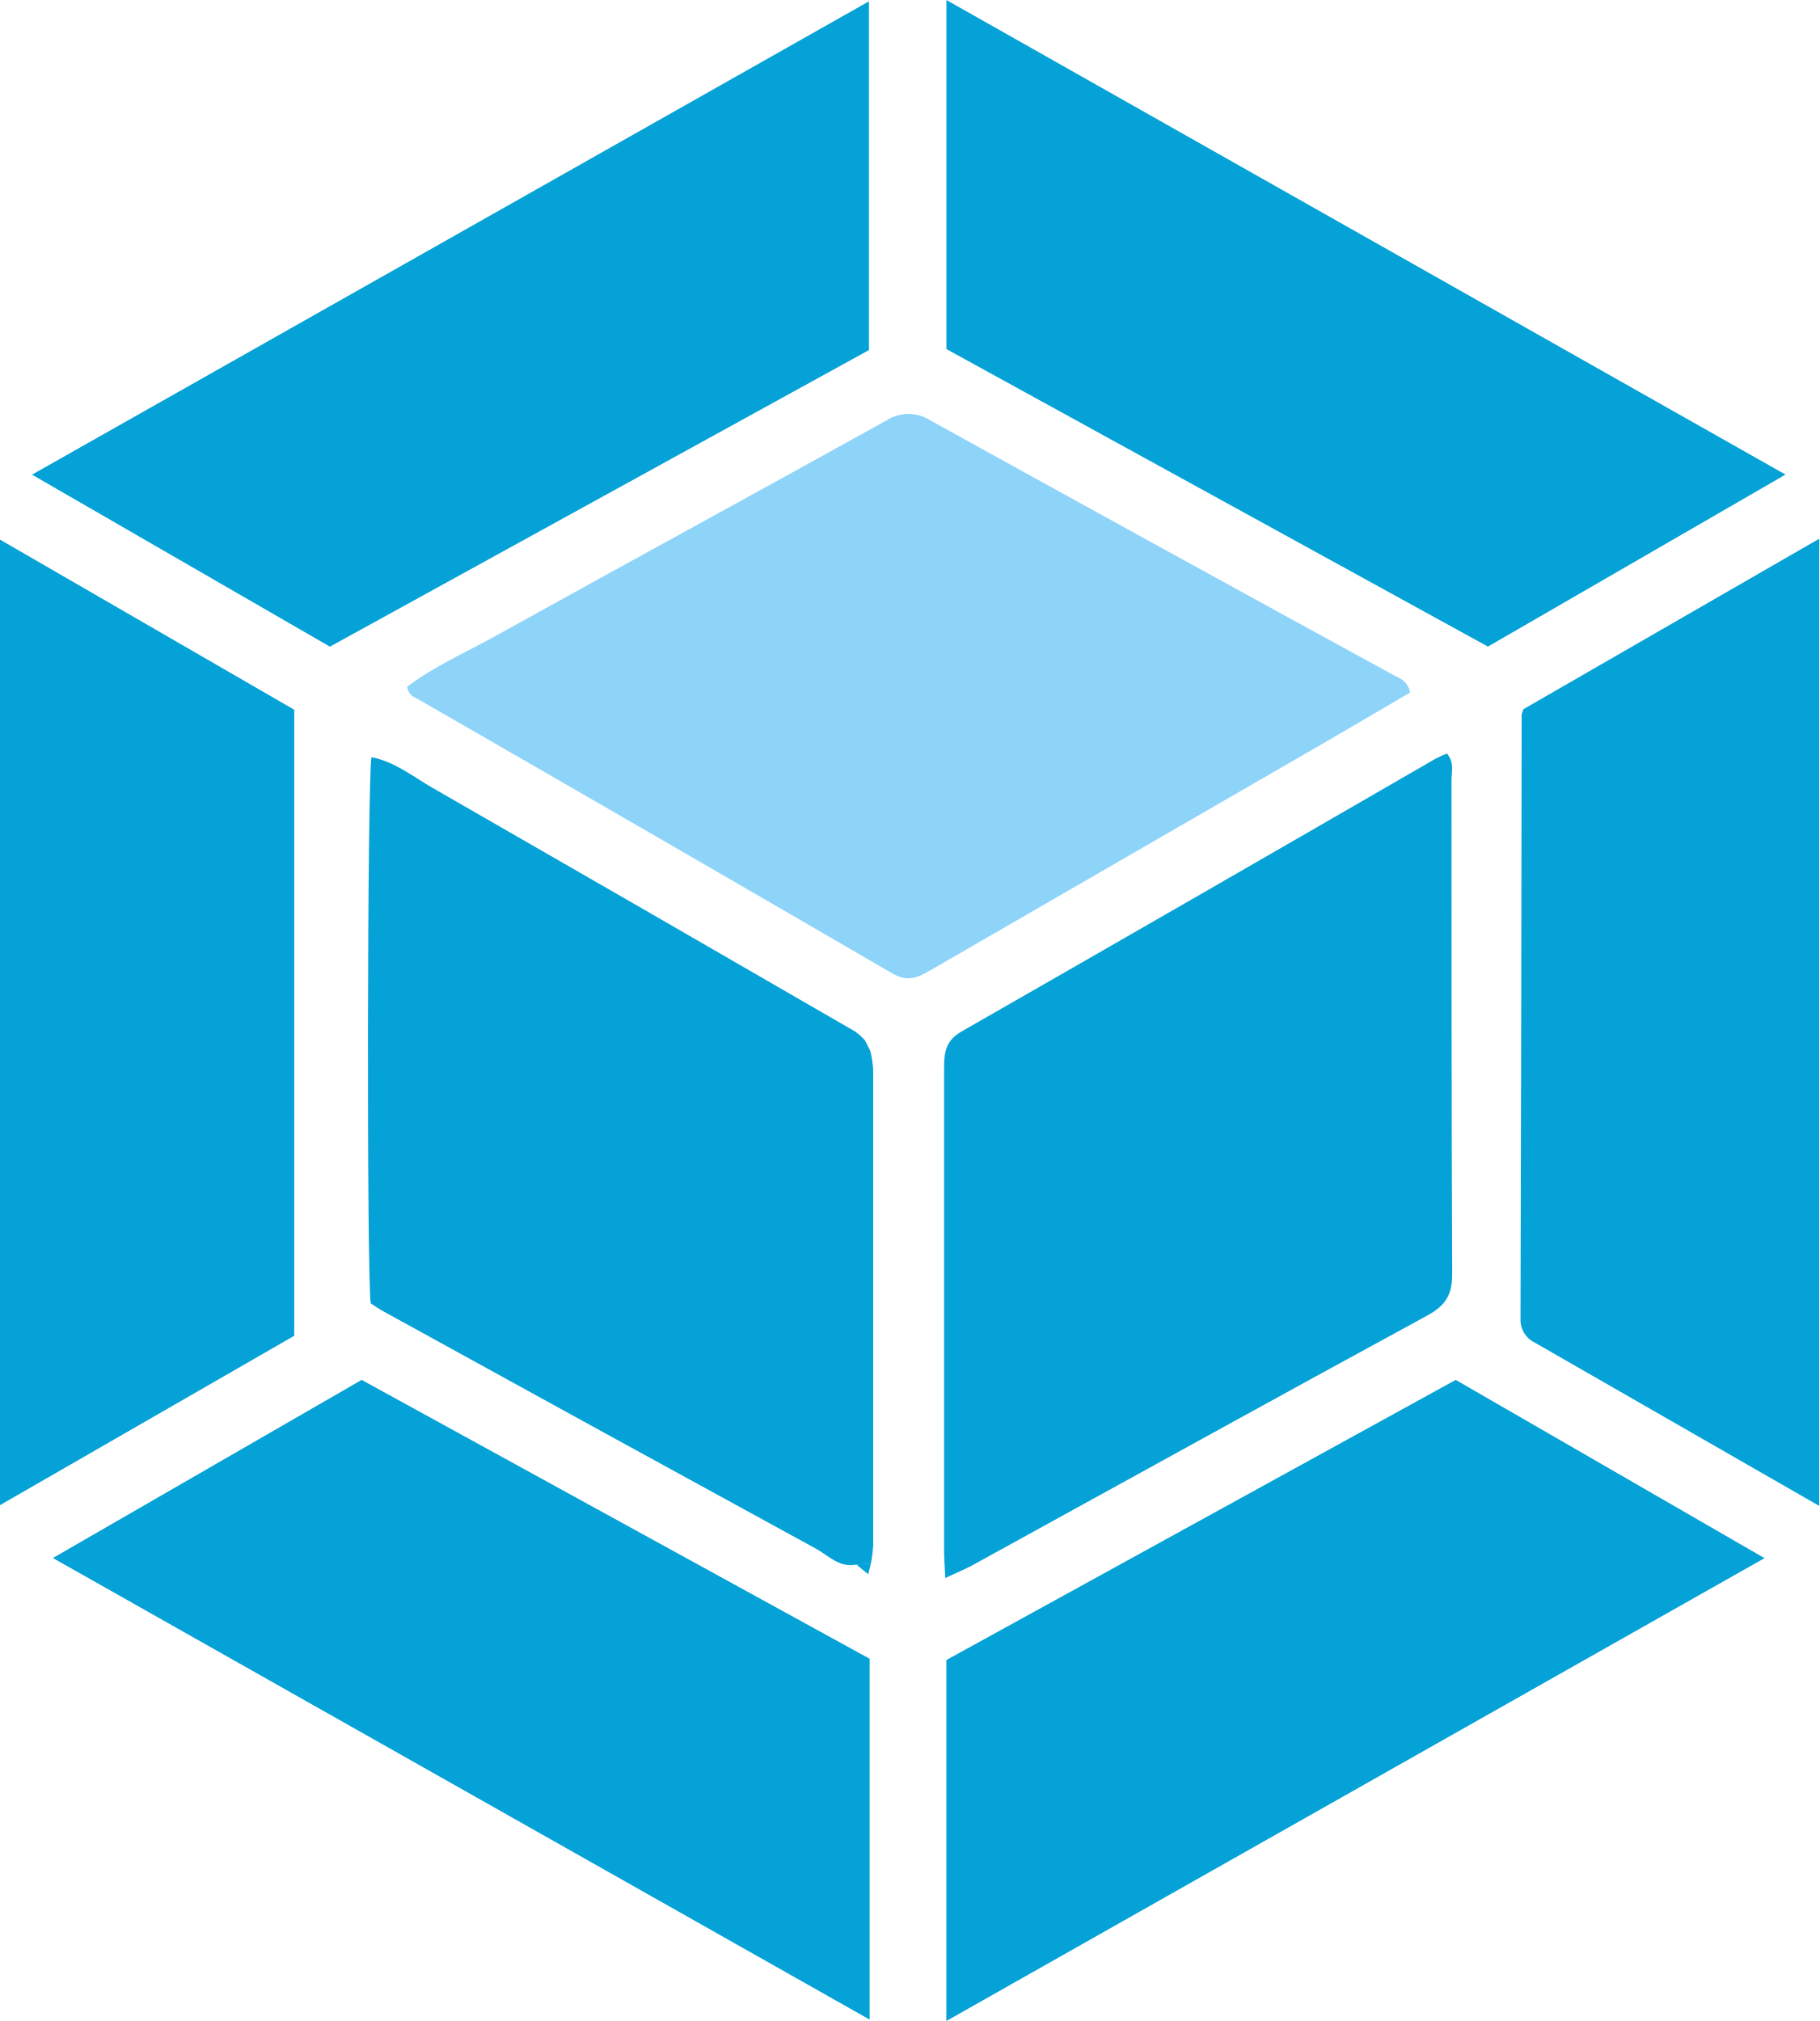
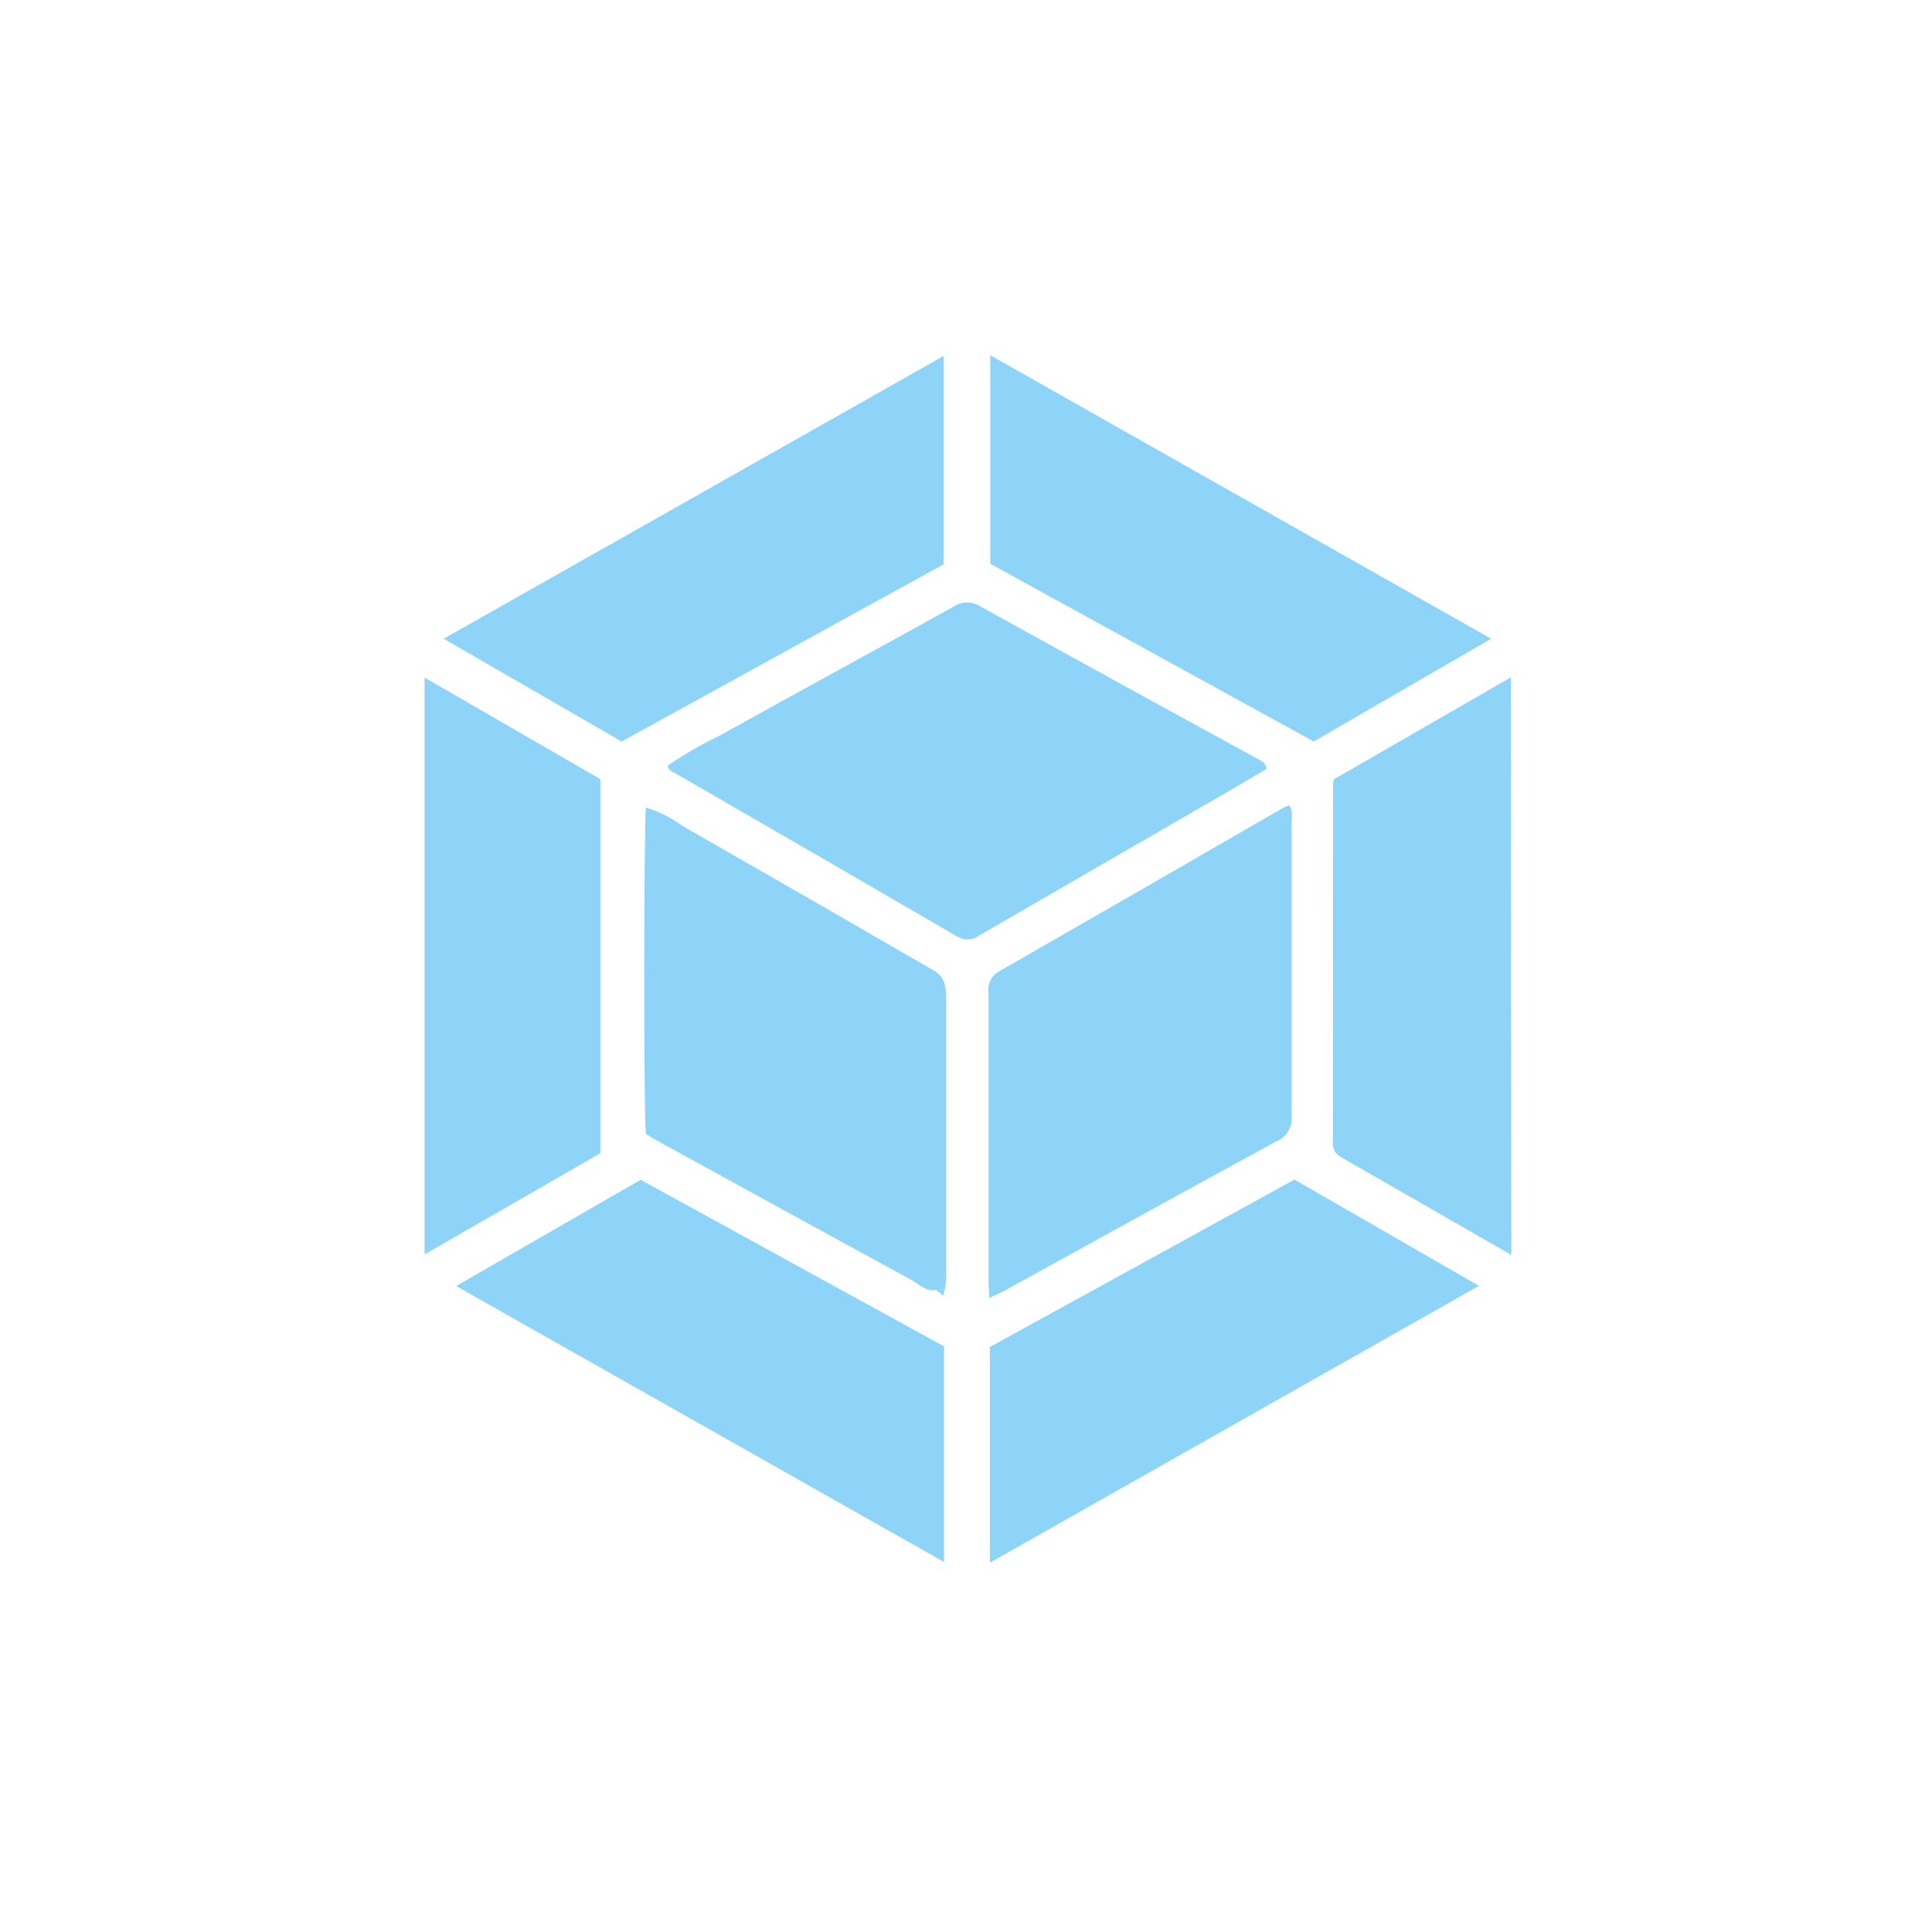
- <svg xmlns="http://www.w3.org/2000/svg" viewBox="0 0 288.68 320.75">
+ <svg xmlns="http://www.w3.org/2000/svg" viewBox="0 0 200 200">
+   <defs>
+     <style>.cls-1{fill:#8ed4f9;}.cls-2{fill:none;}</style>
+   </defs>
  <g id="Warstwa_2" data-name="Warstwa 2">
    <g id="Warstwa_1-2" data-name="Warstwa 1">
-       <path fill="#8ed4f9" d="M64.61,109c4.28-3.27,9.35-5.47,14.12-8.12,20.6-11.44,41.3-22.69,61.9-34.13a6.43,6.43,0,0,1,7.06,0q36.7,20.31,73.5,40.42c1,.53,2.14.86,2.59,2.73-5.45,3.18-11,6.47-16.62,9.7q-29.86,17.26-59.73,34.51c-1.94,1.13-3.52,1.72-5.83.38Q104.07,132.67,66.4,111C65.69,110.64,64.82,110.35,64.61,109Z" />
-       <path fill="#05a2d8" d="M150,250.45c-.09-1.95-.19-3.2-.19-4.45q0-38.34,0-76.67c0-2.44.35-4.23,2.75-5.61q37.67-21.57,75.24-43.31a19.57,19.57,0,0,1,1.81-.82c1.2,1.45.72,2.92.72,4.26,0,26.13,0,52.25.11,78.38,0,3.33-1.09,5-4,6.58-24.17,13.15-48.25,26.48-72.37,39.74C152.94,249.13,151.78,249.6,150,250.45Z" />
-       <path fill="#05a2d8" d="M135.9,248.31c-2.69.56-4.45-1.44-6.44-2.53Q95.09,227,60.83,208.12c-.73-.4-1.42-.89-2-1.26-.65-4.53-.56-83.13.12-86.69,3.71.71,6.58,3.09,9.7,4.88q33.57,19.28,67.08,38.68a9.59,9.59,0,0,1,1.53,1.39l.85,1.69a18.36,18.36,0,0,1,.45,2.88q0,37.78,0,75.57a22.41,22.41,0,0,1-.37,2.91Z" />
-       <path fill="#05a2d8" d="M288.68,239l-45.14-25.92a4,4,0,0,1-2.26-3.76q.13-48,.18-95.9a5.14,5.14,0,0,1,.29-.87L288.68,85.5Z" />
-       <path fill="#05a2d8" d="M283.33,75.32l-47.22,27.3L150.18,55.4V0Z" />
-       <path fill="#05a2d8" d="M137.89.21V55.56L52.35,102.63,5.08,75.33Z" />
-       <path fill="#05a2d8" d="M150.17,320.75V263.46L231,219l49,28.29Z" />
-       <path fill="#05a2d8" d="M8.39,247.27l49-28.27L138,263.26v57.27Z" />
-       <path fill="#05a2d8" d="M0,85.64l46.69,27V212L0,238.88Z" />
-       <path fill="#05a2d8" d="M135.9,248.31l2.29-.16-.42,1.7Z" />
-       <path fill="#05a2d8" d="M138.11,166.79l-.85-1.69Z" />
+       <g id="Warstwa_2-2" data-name="Warstwa 2">
+         <g id="Warstwa_1-2-2" data-name="Warstwa 1-2">
+           <path fill="#8ed4f9" d="M69.13,79.24a44.14,44.14,0,0,1,5.5-3.16c8-4.46,16.1-8.84,24.12-13.3a2.51,2.51,0,0,1,2.75,0q14.3,7.92,28.64,15.75c.39.21.83.34,1,1.06-2.12,1.24-4.29,2.52-6.48,3.78L101.4,96.82a2,2,0,0,1-2.27.15Q84.5,88.47,69.82,80C69.55,79.88,69.21,79.77,69.13,79.24Z" />
+           <path fill="#8ed4f9" d="M102.4,134.37c0-.76-.07-1.25-.07-1.73V102.76a2.13,2.13,0,0,1,1.07-2.19q14.68-8.41,29.32-16.88a7.63,7.63,0,0,1,.71-.32c.47.57.28,1.14.28,1.66q0,15.27,0,30.55a2.52,2.52,0,0,1-1.56,2.56c-9.42,5.12-18.8,10.32-28.2,15.49C103.55,133.85,103.1,134,102.4,134.37Z" />
+           <path fill="#8ed4f9" d="M96.91,133.53c-1,.22-1.73-.56-2.51-1Q81,125.23,67.65,117.87c-.28-.16-.55-.35-.78-.49-.25-1.77-.22-32.4,0-33.78a12.54,12.54,0,0,1,3.78,1.9Q83.78,93,96.84,100.57a3.74,3.74,0,0,1,.6.54l.33.66a7.16,7.16,0,0,1,.18,1.12v29.45a8.73,8.73,0,0,1-.14,1.13Z" />
+           <path fill="#8ed4f9" d="M156.45,129.91l-17.59-10.1a1.56,1.56,0,0,1-.88-1.47Q138,99.63,138,81a2,2,0,0,1,.11-.34l18.29-10.54Z" />
+           <path fill="#8ed4f9" d="M154.36,66.12,136,76.76l-33.49-18.4V36.77Z" />
+           <path fill="#8ed4f9" d="M97.68,36.85V58.42L64.35,76.76,45.93,66.12Z" />
+           <path fill="#8ed4f9" d="M102.47,161.77V139.44L134,122.11l19.1,11Z" />
+           <path fill="#8ed4f9" d="M47.22,133.13l19.1-11,31.41,17.25v22.32Z" />
+           <path fill="#8ed4f9" d="M43.95,70.14l18.2,10.52v38.72l-18.2,10.48Z" />
+           <path fill="#8ed4f9" d="M96.91,133.53l.89-.06-.16.66Z" />
+           <path fill="#8ed4f9" d="M97.77,101.77l-.33-.66Z" />
+         </g>
+       </g>
+       <rect class="cls-2" width="200" height="200" />
    </g>
  </g>
</svg>
